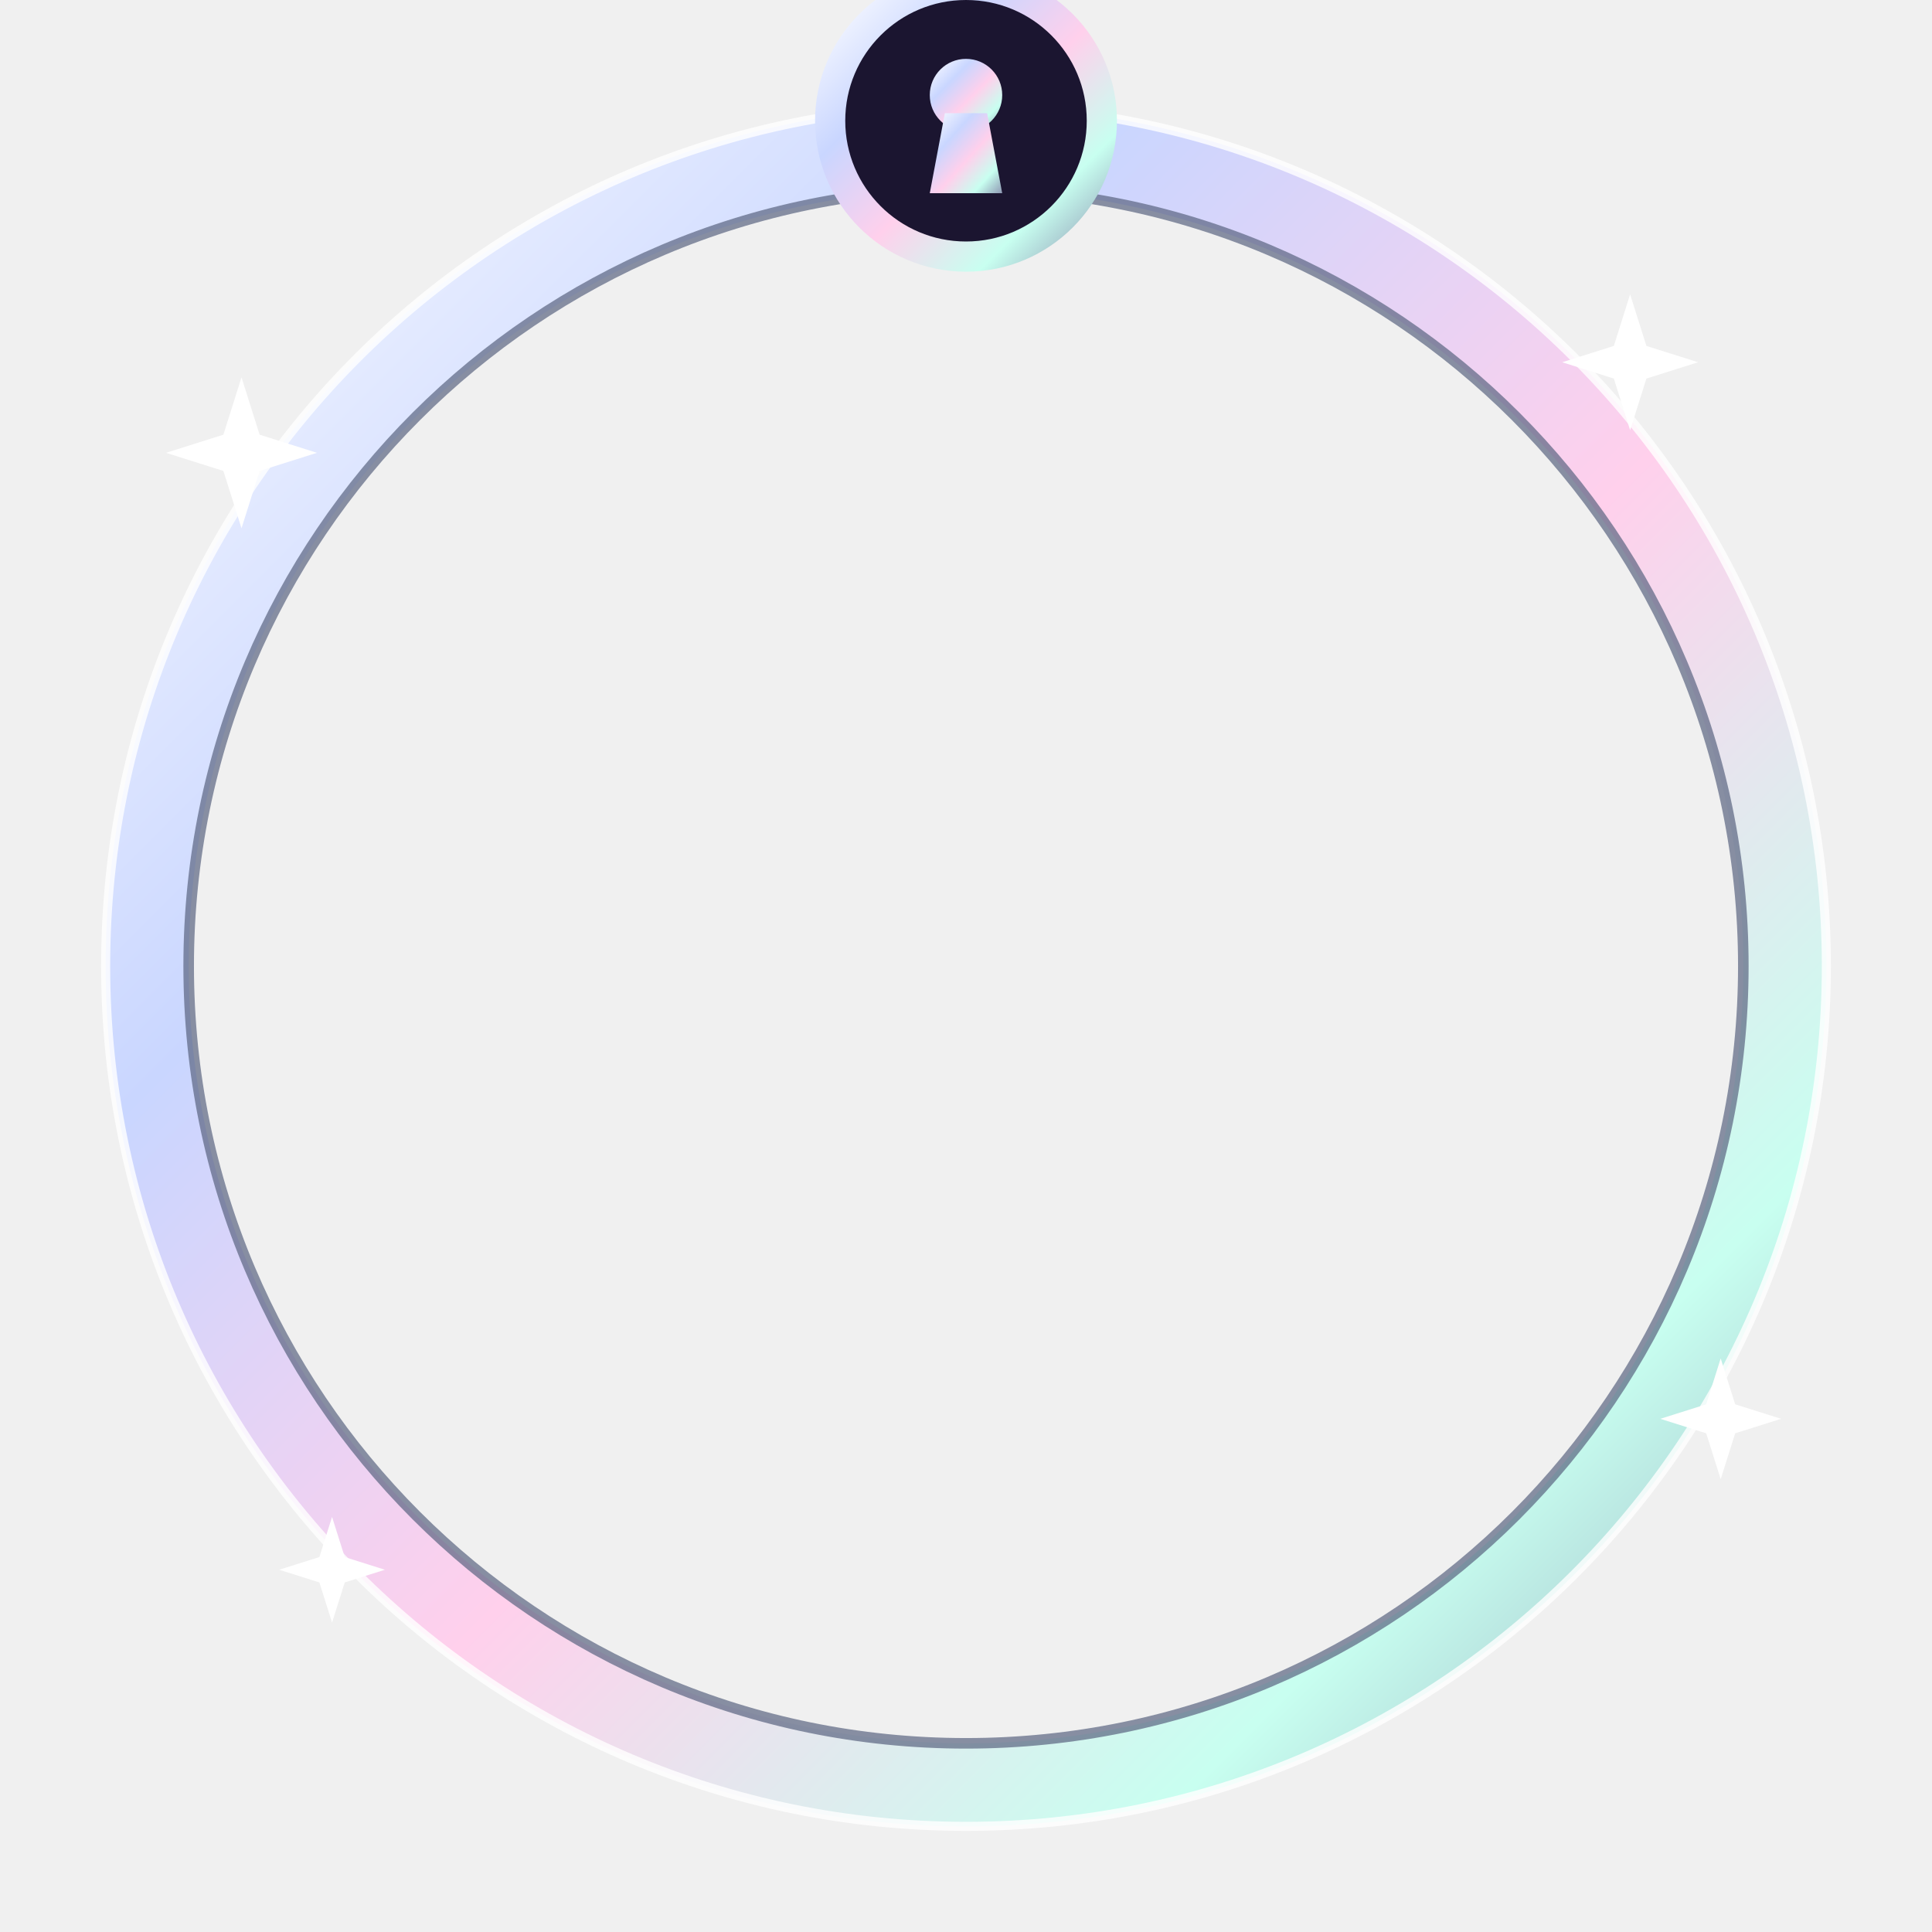
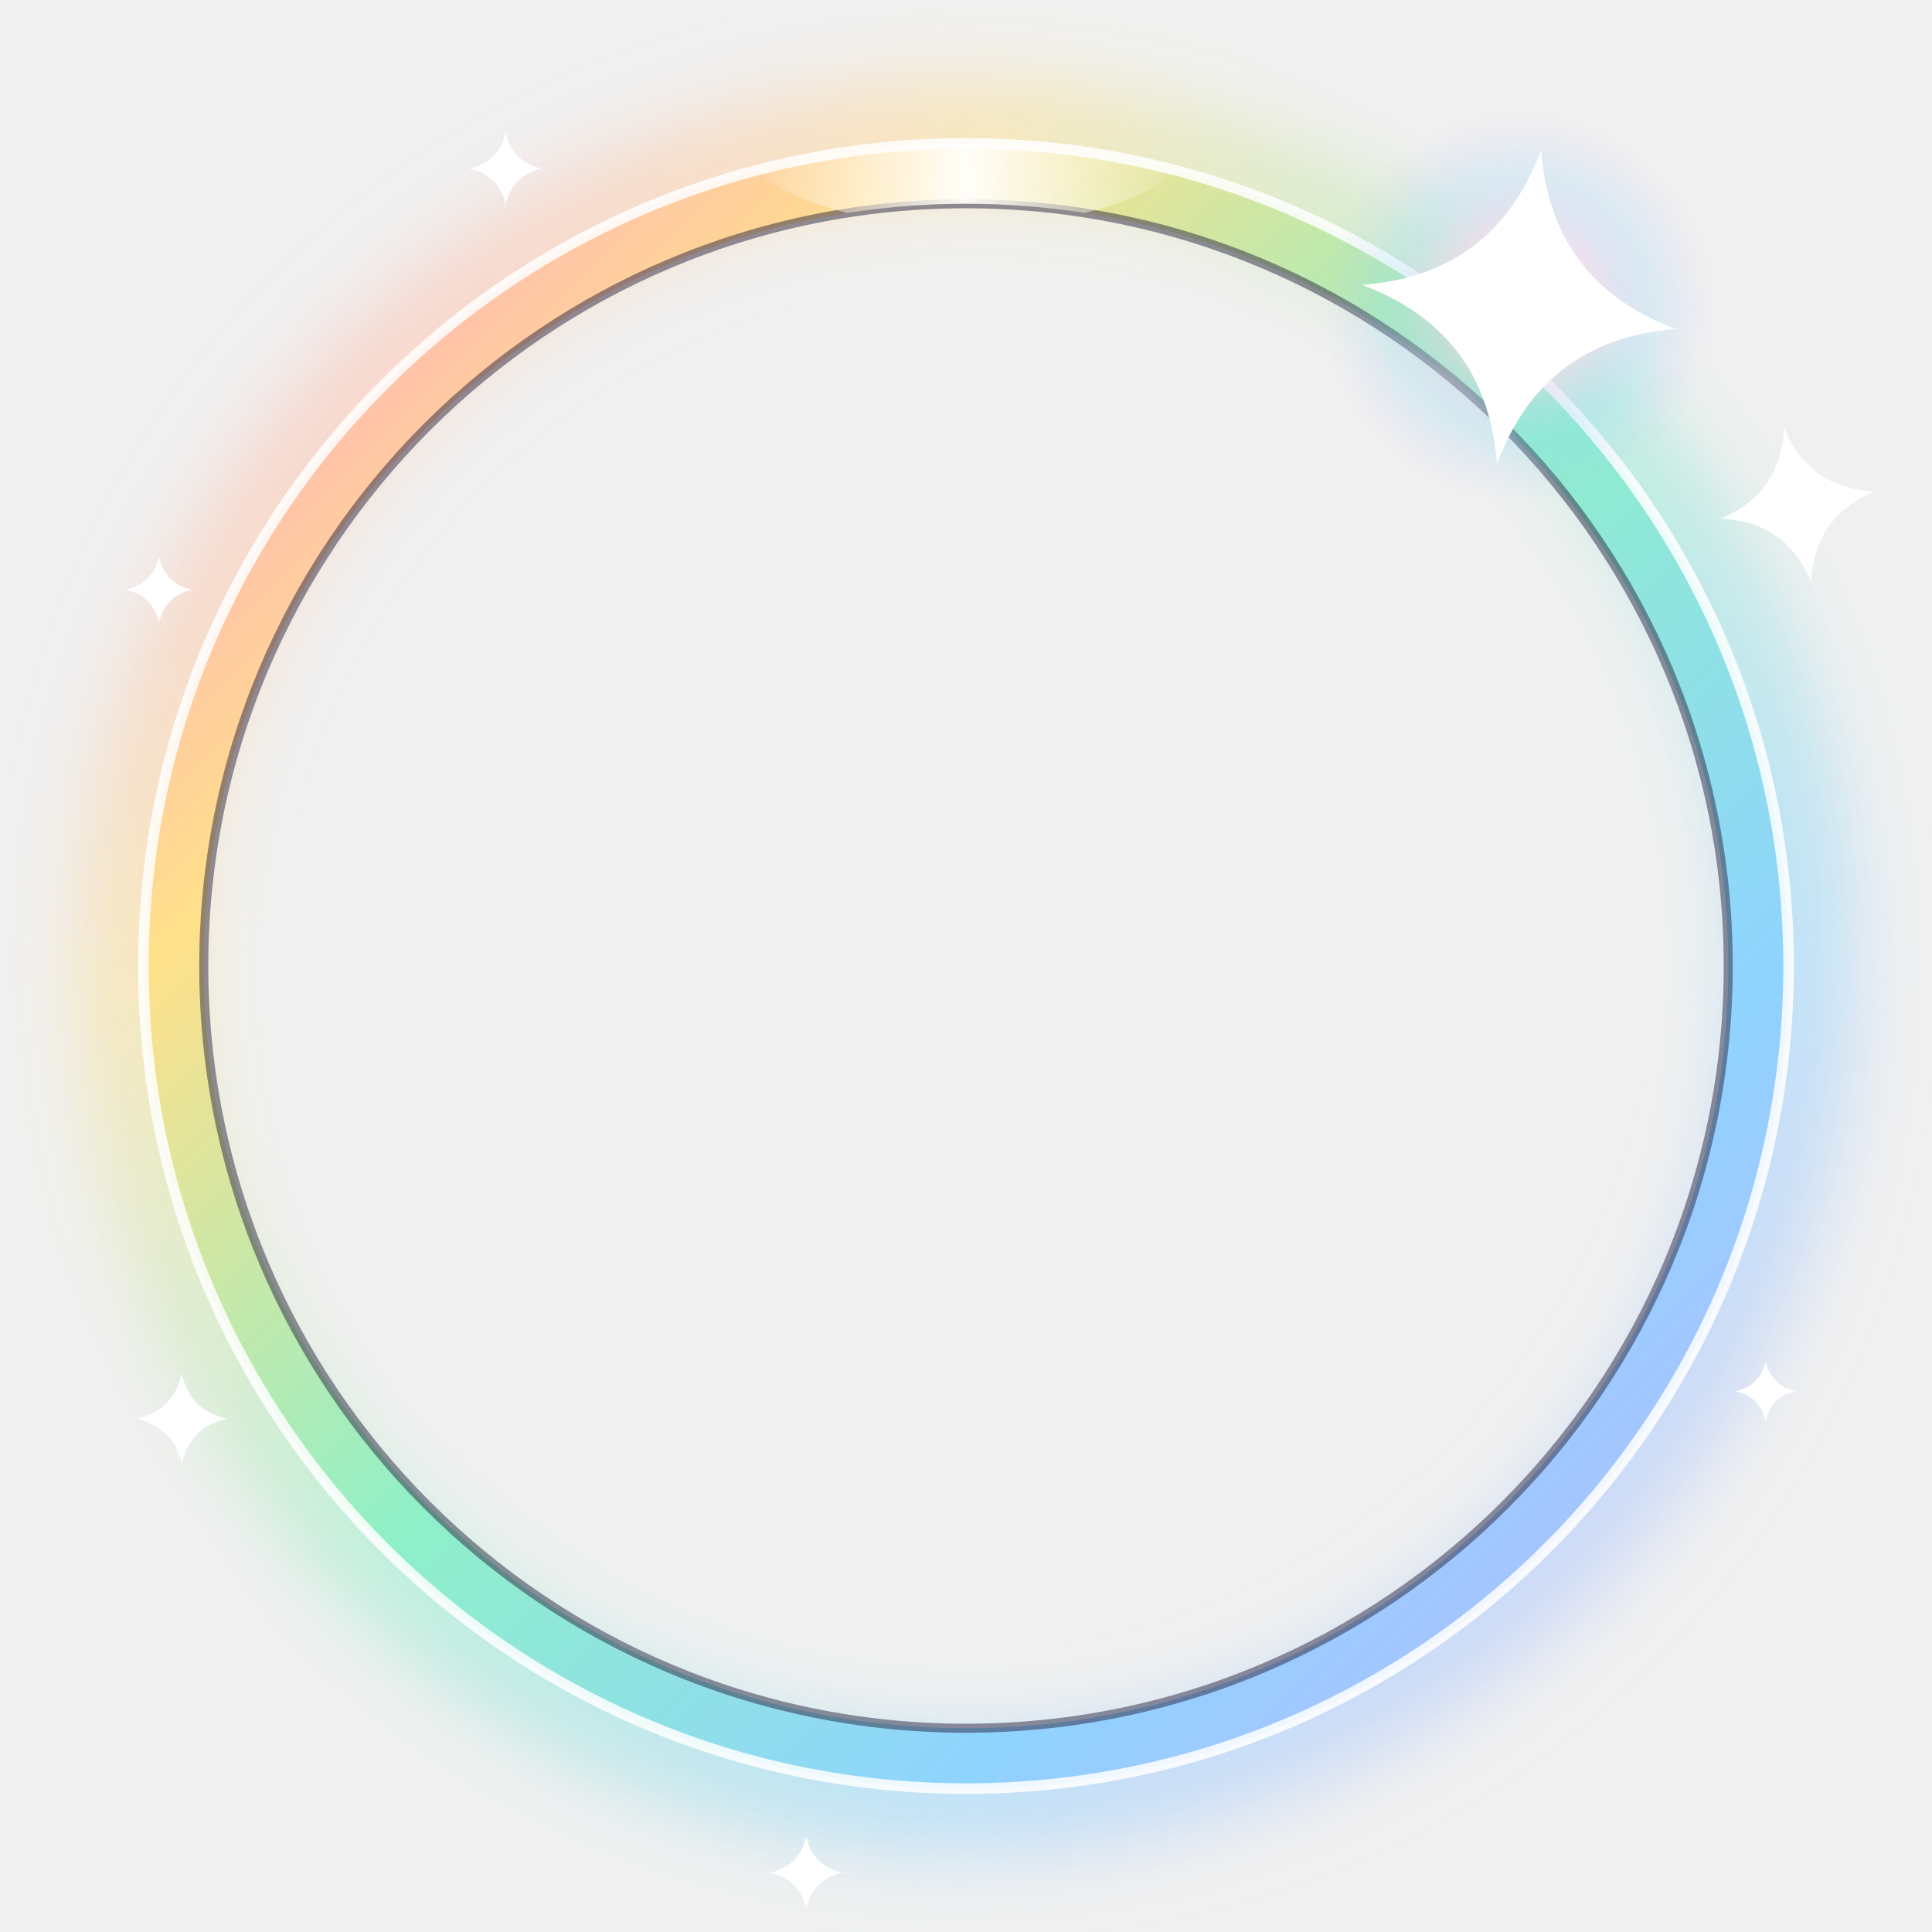
<svg xmlns="http://www.w3.org/2000/svg" viewBox="0 0 128 128">
  <defs>
-     <linearGradient id="se-a" x1="0" y1="0" x2="1" y2="1">
-       <stop offset="0" stop-color="#ffffff" />
-       <stop offset=".3" stop-color="#c9d6ff" />
-       <stop offset=".55" stop-color="#ffd0ec" />
-       <stop offset=".8" stop-color="#c8fff0" />
-       <stop offset="1" stop-color="#8e98b3" />
+     <linearGradient id="se-i" x1="0" y1="0" x2="1" y2="1">
+       <stop offset="0" stop-color="#ff9ad5" />
+       <stop offset=".25" stop-color="#ffe08a" />
+       <stop offset=".5" stop-color="#8ff0c8" />
+       <stop offset=".75" stop-color="#8fd3ff" />
+       <stop offset="1" stop-color="#c3b2ff" />
+       <animateTransform attributeName="gradientTransform" type="rotate" from="0 .5 .5" to="360 .5 .5" dur="10s" repeatCount="indefinite" />
    </linearGradient>
-     <linearGradient id="se-g" x1="0" y1="0" x2="1" y2="0">
+     <linearGradient id="se-s" x1="0" y1="0" x2="1" y2="0">
      <stop offset="0" stop-color="#fff" stop-opacity="0" />
      <stop offset=".5" stop-color="#fff" stop-opacity=".95" />
      <stop offset="1" stop-color="#fff" stop-opacity="0" />
    </linearGradient>
    <mask id="se-m">
-       <path d="M121 64A57 57 0 1 0 7 64A57 57 0 1 0 121 64ZM115.5 64A51.5 51.5 0 1 1 12.5 64A51.5 51.5 0 1 1 115.5 64Z" fill="#fff" fill-rule="evenodd" />
+       <path d="M118.5 64A54.5 54.5 0 1 0 9.5 64A54.5 54.5 0 1 0 118.5 64ZM114.5 64A50.5 50.5 0 1 1 13.5 64A50.5 50.5 0 1 1 114.5 64Z" fill="#fff" fill-rule="evenodd" />
    </mask>
+     <radialGradient id="se-h">
+       <stop offset="0" stop-color="#fff" stop-opacity=".95" />
+       <stop offset=".35" stop-color="#ffd0ec" stop-opacity=".55" />
+       <stop offset=".7" stop-color="#8fd3ff" stop-opacity=".2" />
+       <stop offset="1" stop-color="#c3b2ff" stop-opacity="0" />
+     </radialGradient>
+     <filter id="sef1" x="-50%" y="-50%" width="200%" height="200%">
+       <feGaussianBlur stdDeviation="2.6" />
+     </filter>
  </defs>
-   <style>.lu{transform-origin:64px 64px;animation:lu 5s linear infinite}@keyframes lu{to{transform:rotate(360deg)}}.tw{transform-box:fill-box;transform-origin:center;animation:tw 2.2s ease-in-out infinite alternate}.tw2{animation-delay:-.7s}.tw3{animation-delay:-1.4s}@keyframes tw{from{opacity:.2;transform:scale(.5)}to{opacity:1;transform:scale(1)}}@media (prefers-reduced-motion:reduce){*{animation:none!important}}</style>
-   <path d="M121 64A57 57 0 1 0 7 64A57 57 0 1 0 121 64ZM115.5 64A51.5 51.5 0 1 1 12.5 64A51.5 51.5 0 1 1 115.5 64Z" fill="url(#se-a)" fill-rule="evenodd" />
-   <circle cx="64" cy="64" r="51.5" fill="none" stroke="#5a6480" stroke-width=".7" opacity=".7" />
-   <circle cx="64" cy="64" r="57" fill="none" stroke="#ffffff" stroke-width=".6" opacity=".8" />
+   <style>.tw{transform-box:fill-box;transform-origin:center;animation:tw 2.4s ease-in-out infinite alternate}@keyframes tw{from{opacity:.25;transform:scale(.55) rotate(-15deg)}to{opacity:1;transform:scale(1) rotate(15deg)}}.lu{transform-origin:64px 64px;animation:lu 6s linear infinite}@keyframes lu{to{transform:rotate(360deg)}}@media (prefers-reduced-motion:reduce){*{animation:none!important}}</style>
+   <circle cx="64" cy="64" r="55" fill="none" stroke="url(#se-i)" stroke-width="7" opacity=".55" filter="url(#sef1)" />
+   <path d="M118.5 64A54.5 54.5 0 1 0 9.5 64A54.5 54.5 0 1 0 118.5 64ZM114.5 64A50.5 50.5 0 1 1 13.5 64A50.5 50.5 0 1 1 114.5 64Z" fill="url(#se-i)" fill-rule="evenodd" />
+   <circle cx="64" cy="64" r="54.5" fill="none" stroke="#fff" stroke-width=".7" opacity=".85" />
+   <circle cx="64" cy="64" r="50.5" fill="none" stroke="#2a2540" stroke-width=".6" opacity=".5" />
  <g mask="url(#se-m)">
-     <rect class="lu" x="60" y="0" width="10" height="70" fill="url(#se-g)" />
+     <g class="lu">
+       <ellipse cx="64" cy="9" rx="15" ry="6" fill="url(#se-s)" />
+     </g>
  </g>
-   <circle cx="64" cy="8" r="9" fill="#1b1530" stroke="url(#se-a)" stroke-width="2" />
-   <circle cx="64" cy="6.3" r="2.4" fill="url(#se-a)" />
-   <path d="M62.6 7.5h2.8l1 5.3h-4.8Z" fill="url(#se-a)" />
-   <path class="tw tw1" d="M16 25l1.2 3.8 3.8 1.2-3.8 1.2-1.2 3.8-1.2-3.8-3.8-1.2 3.8-1.2Z" fill="#fff" />
-   <path class="tw tw2" d="M114 90.0l0.96 3.04 3.04 0.96-3.04 0.96-0.96 3.04-0.96-3.04-3.04-0.96 3.04-0.96Z" fill="#fff" />
-   <path class="tw tw3" d="M22 100.5l0.84 2.66 2.66 0.84-2.66 0.84-0.84 2.66-0.84-2.66-2.66-0.84 2.66-0.84Z" fill="#fff" />
-   <path class="tw tw1" d="M108 19.5l1.08 3.42 3.42 1.08-3.42 1.08-1.08 3.42-1.08-3.42-3.42-1.08 3.42-1.08Z" fill="#fff" />
+   <circle cx="100.64" cy="20.34" r="13" fill="url(#se-h)" />
+   <g class="tw" style="animation-duration:2.6s;animation-delay:0s">
+     <path d="M100.64 9.84Q102.53 18.45 111.14 20.34Q102.53 22.23 100.64 30.84Q98.75 22.23 90.14 20.34Q98.75 18.45 100.64 9.84Z" fill="#fff" transform="rotate(8 100.64 20.34)" />
+   </g>
+   <g class="tw" style="animation-duration:2.2s;animation-delay:1.1s">
+     <path d="M119.1 28.26Q120.04 32.52 124.3 33.46Q120.04 34.39 119.1 38.66Q118.17 34.39 113.9 33.46Q118.17 32.52 119.1 28.26Z" fill="#fff" transform="rotate(-10 119.1 33.46)" />
+   </g>
+   <g class="tw" style="animation-duration:2.6s;animation-delay:0.4s">
+     <path d="M12.04 91Q12.58 93.46 15.04 94Q12.58 94.54 12.04 97Q11.5 94.54 9.04 94Q11.5 93.46 12.04 91Z" fill="#fff" />
+   </g>
+   <g class="tw" style="animation-duration:2.2s;animation-delay:1.4s">
+     <path d="M10.53 36.87Q10.92 38.67 12.73 39.07Q10.92 39.46 10.53 41.27Q10.13 39.46 8.33 39.07Q10.13 38.67 10.53 36.87Z" fill="#fff" />
+   </g>
+   <g class="tw" style="animation-duration:2.9s;animation-delay:0.9s">
+     <path d="M53.41 121.67Q53.84 123.64 55.81 124.07Q53.84 124.51 53.41 126.47Q52.98 124.51 51.01 124.07Q52.98 123.64 53.41 121.67Z" fill="#fff" />
+   </g>
+   <g class="tw" style="animation-duration:2.4s;animation-delay:1.8s">
+     <path d="M116.98 90.17Q117.34 91.81 118.98 92.17Q117.34 92.53 116.98 94.17Q116.62 92.53 114.98 92.17Q116.62 91.81 116.98 90.17Z" fill="#fff" />
+   </g>
+   <g class="tw" style="animation-duration:2.8s;animation-delay:0.2s">
+     <path d="M33.5 8.77Q33.93 10.74 35.9 11.17Q33.93 11.6 33.5 13.57Q33.07 11.6 31.1 11.17Q33.07 10.74 33.5 8.77Z" fill="#fff" />
+   </g>
</svg>
